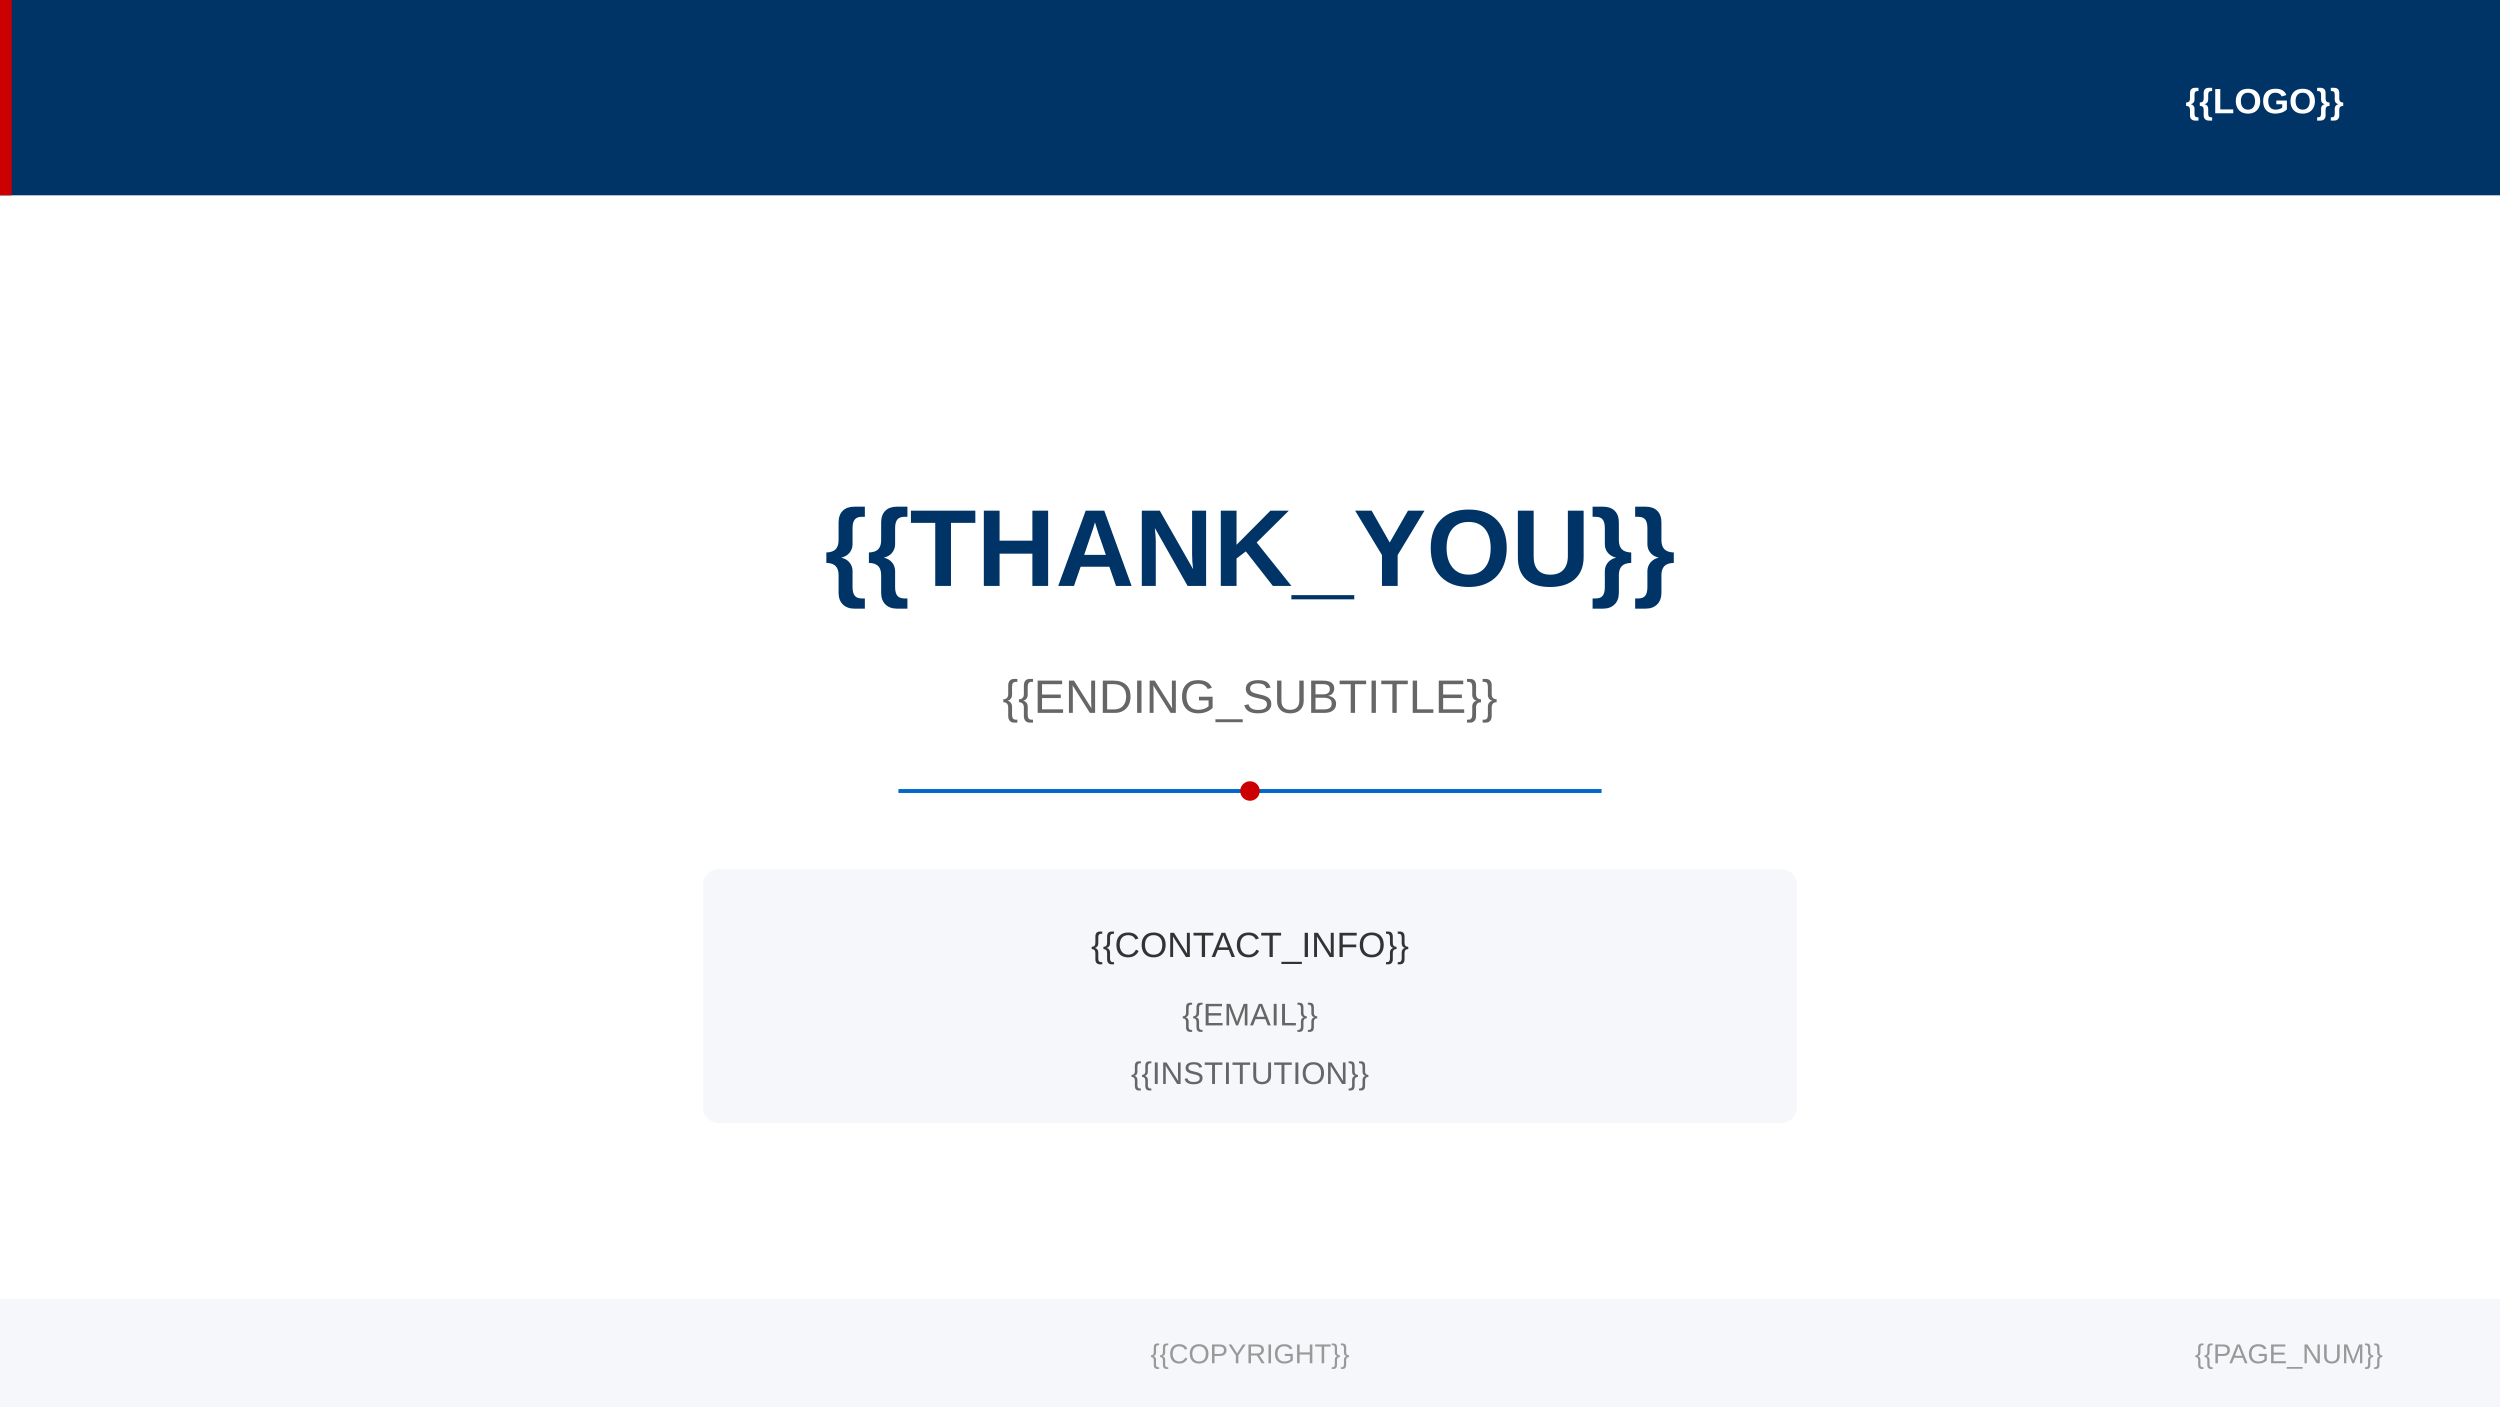
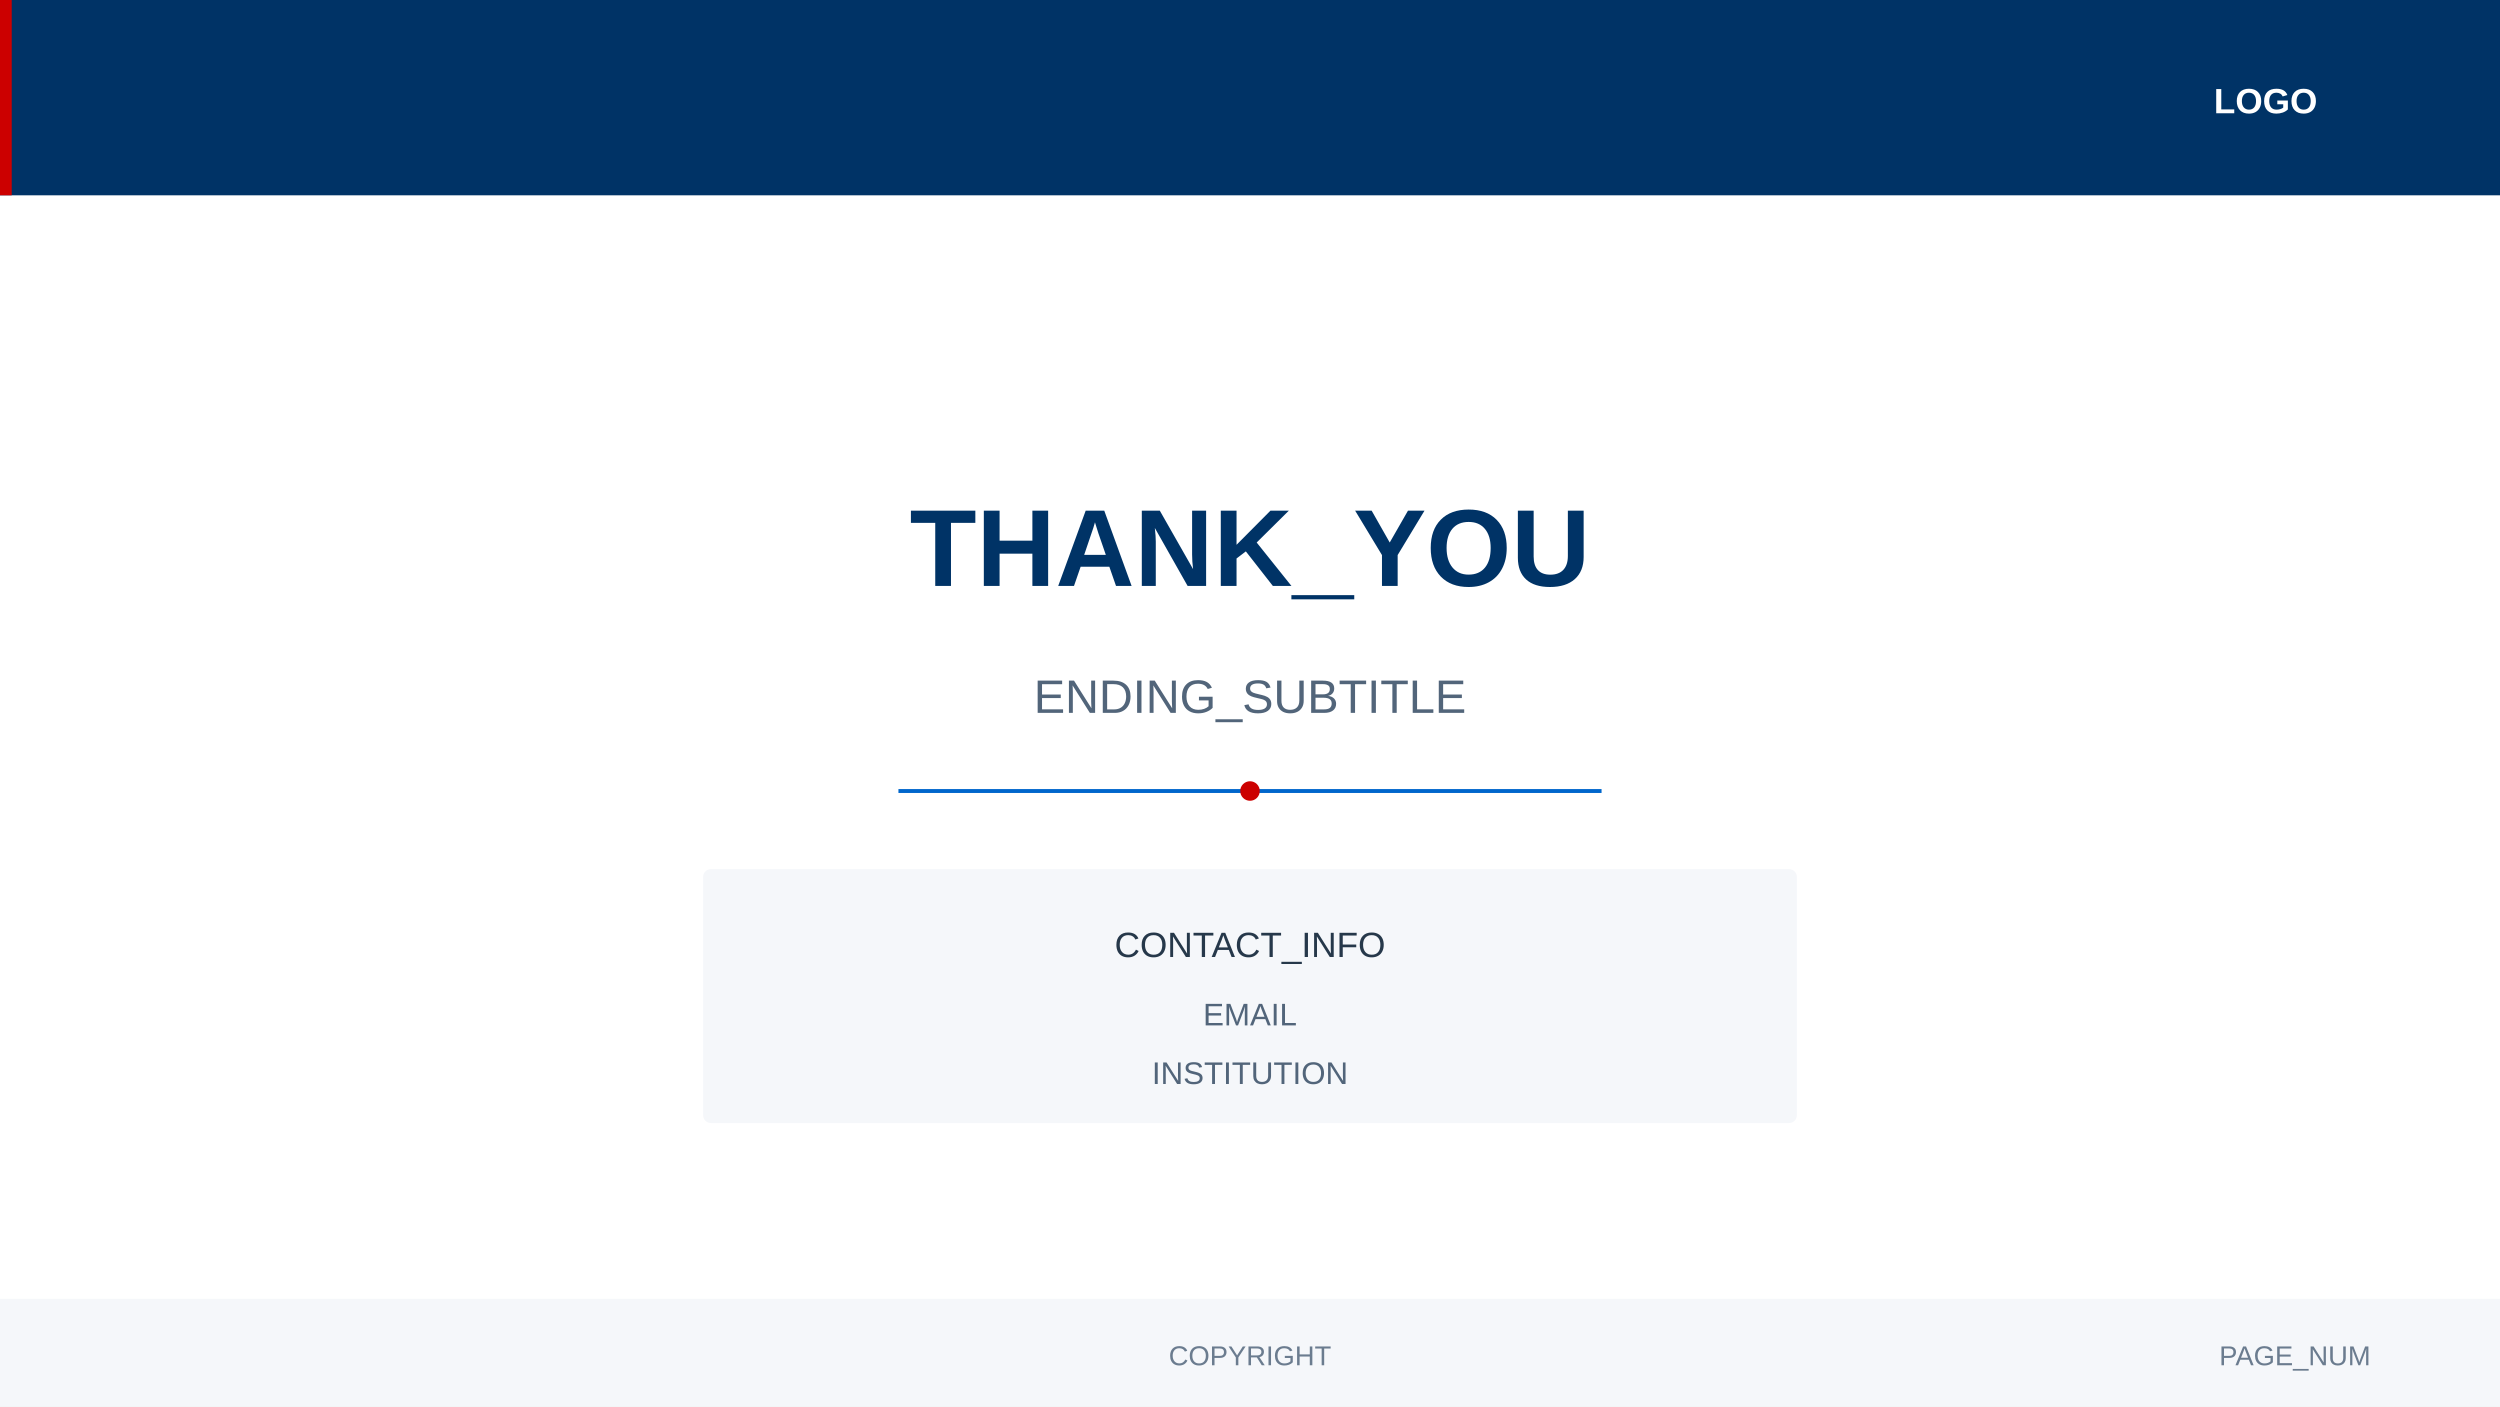
<svg xmlns="http://www.w3.org/2000/svg" viewBox="0 0 1280 720">
  <rect width="1280" height="720" fill="#FFFFFF" />
-   <rect x="0" y="0" width="1280" height="100" fill="#003366" />
-   <rect x="0" y="0" width="6" height="100" fill="#CC0000" />
-   <text x="1200" y="58" text-anchor="end" fill="#FFFFFF" font-family="Microsoft YaHei, Arial, sans-serif" font-size="18" font-weight="bold" data-pptx-textbox="true" data-pptx-valign="top" data-pptx-box-x="1030" data-pptx-box-y="20.2" data-pptx-box-w="170" data-pptx-box-h="54">
-     {{LOGO}}
-   </text>
-   <text x="640" y="300" text-anchor="middle" fill="#003366" font-family="Microsoft YaHei, Arial, sans-serif" font-size="56" font-weight="bold" data-pptx-textbox="true" data-pptx-valign="middle" data-pptx-box-x="120" data-pptx-box-y="241.2" data-pptx-box-w="1040" data-pptx-box-h="86.8">
-     {{THANK_YOU}}
-   </text>
-   <text x="640" y="365" text-anchor="middle" fill="#666666" font-family="Microsoft YaHei, Arial, sans-serif" font-size="24" data-pptx-textbox="true" data-pptx-valign="middle" data-pptx-box-x="190" data-pptx-box-y="339.8" data-pptx-box-w="900" data-pptx-box-h="37.2">
-     {{ENDING_SUBTITLE}}
-   </text>
+   <rect width="1280" height="100" fill="#003366" />
+   <rect width="6" height="100" fill="#CC0000" />
+   <text x="1160" y="58" text-anchor="middle" fill="#FFFFFF" font-family="Microsoft YaHei, Arial, sans-serif" font-size="18" font-weight="700" data-slot="LOGO" data-slot-id="LOGO" data-slot-kind="text" data-pptx-textbox="true" data-pptx-box-x="1075" data-pptx-box-y="20" data-pptx-box-w="170" data-pptx-box-h="54" data-pptx-valign="middle" data-center-lock="true">LOGO</text>
+   <text x="640" y="300" text-anchor="middle" fill="#003366" font-family="Microsoft YaHei, Arial, sans-serif" font-size="56" font-weight="700" data-slot="THANK_YOU" data-slot-id="THANK_YOU" data-slot-kind="text" data-pptx-textbox="true" data-pptx-box-x="120" data-pptx-box-y="245" data-pptx-box-w="1040" data-pptx-box-h="90" data-pptx-valign="middle" data-center-lock="true">THANK_YOU</text>
+   <text x="640" y="365" text-anchor="middle" fill="#52657A" font-family="Microsoft YaHei, Arial, sans-serif" font-size="24" data-slot="ENDING_SUBTITLE" data-slot-id="ENDING_SUBTITLE" data-slot-kind="text" data-pptx-textbox="true" data-pptx-box-x="190" data-pptx-box-y="340" data-pptx-box-w="900" data-pptx-box-h="42" data-pptx-valign="middle" data-center-lock="true">ENDING_SUBTITLE</text>
  <line x1="460" y1="405" x2="820" y2="405" stroke="#0066CC" stroke-width="2" />
  <circle cx="640" cy="405" r="5" fill="#CC0000" />
-   <rect x="360" y="445" width="560" height="130" fill="#F5F7FA" rx="8" />
-   <text x="640" y="490" text-anchor="middle" fill="#333333" font-family="Microsoft YaHei, Arial, sans-serif" font-size="18" data-pptx-textbox="true" data-pptx-valign="middle" data-pptx-box-x="380" data-pptx-box-y="471.1" data-pptx-box-w="520" data-pptx-box-h="27.9">
-     {{CONTACT_INFO}}
-   </text>
-   <text x="640" y="525" text-anchor="middle" fill="#666666" font-family="Microsoft YaHei, Arial, sans-serif" font-size="16" data-pptx-textbox="true" data-pptx-valign="middle" data-pptx-box-x="460" data-pptx-box-y="508.2" data-pptx-box-w="360" data-pptx-box-h="24.8">
-     {{EMAIL}}
-   </text>
-   <text x="640" y="555" text-anchor="middle" fill="#666666" font-family="Microsoft YaHei, Arial, sans-serif" font-size="16" data-pptx-textbox="true" data-pptx-valign="middle" data-pptx-box-x="380" data-pptx-box-y="538.2" data-pptx-box-w="520" data-pptx-box-h="24.8">
-     {{INSTITUTION}}
-   </text>
+   <rect x="360" y="445" width="560" height="130" fill="#F5F7FA" rx="4" />
+   <text x="640" y="490" text-anchor="middle" fill="#26384A" font-family="Microsoft YaHei, Arial, sans-serif" font-size="18" data-slot="CONTACT_INFO" data-slot-id="CONTACT_INFO" data-slot-kind="text" data-pptx-textbox="true" data-pptx-box-x="380" data-pptx-box-y="470" data-pptx-box-w="520" data-pptx-box-h="32" data-pptx-valign="middle" data-center-lock="true">CONTACT_INFO</text>
+   <text x="640" y="525" text-anchor="middle" fill="#52657A" font-family="Microsoft YaHei, Arial, sans-serif" font-size="16" data-slot="EMAIL" data-slot-id="EMAIL" data-slot-kind="text" data-pptx-textbox="true" data-pptx-box-x="420" data-pptx-box-y="508" data-pptx-box-w="440" data-pptx-box-h="28" data-pptx-valign="middle" data-center-lock="true">EMAIL</text>
+   <text x="640" y="555" text-anchor="middle" fill="#52657A" font-family="Microsoft YaHei, Arial, sans-serif" font-size="16" data-slot="INSTITUTION" data-slot-id="INSTITUTION" data-slot-kind="text" data-pptx-textbox="true" data-pptx-box-x="380" data-pptx-box-y="538" data-pptx-box-w="520" data-pptx-box-h="28" data-pptx-valign="middle" data-center-lock="true">INSTITUTION</text>
  <rect x="0" y="665" width="1280" height="55" fill="#F5F7FA" />
-   <text x="640" y="698" text-anchor="middle" fill="#999999" font-family="Microsoft YaHei, Arial, sans-serif" font-size="14" data-pptx-textbox="true" data-pptx-valign="middle" data-pptx-box-x="380" data-pptx-box-y="683.3" data-pptx-box-w="520" data-pptx-box-h="21.7">
-     {{COPYRIGHT}}
-   </text>
-   <text x="1220" y="698" text-anchor="end" fill="#999999" font-family="Microsoft YaHei, Arial, sans-serif" font-size="14" data-pptx-textbox="true" data-pptx-valign="top" data-pptx-box-x="1130" data-pptx-box-y="683.3" data-pptx-box-w="90" data-pptx-box-h="21.7">
-     {{PAGE_NUM}}
-   </text>
+   <text x="640" y="699" text-anchor="middle" fill="#6B7C8F" font-family="Microsoft YaHei, Arial, sans-serif" font-size="14" data-slot="COPYRIGHT" data-slot-id="COPYRIGHT" data-slot-kind="text" data-pptx-textbox="true" data-pptx-box-x="380" data-pptx-box-y="681" data-pptx-box-w="520" data-pptx-box-h="25" data-pptx-valign="middle" data-center-lock="true">COPYRIGHT</text>
+   <text x="1175" y="699" text-anchor="middle" fill="#6B7C8F" font-family="Microsoft YaHei, Arial, sans-serif" font-size="14" data-slot="PAGE_NUM" data-slot-id="PAGE_NUM" data-slot-kind="text" data-pptx-textbox="true" data-pptx-box-x="1130" data-pptx-box-y="681" data-pptx-box-w="90" data-pptx-box-h="25" data-pptx-valign="middle" data-center-lock="true">PAGE_NUM</text>
</svg>
